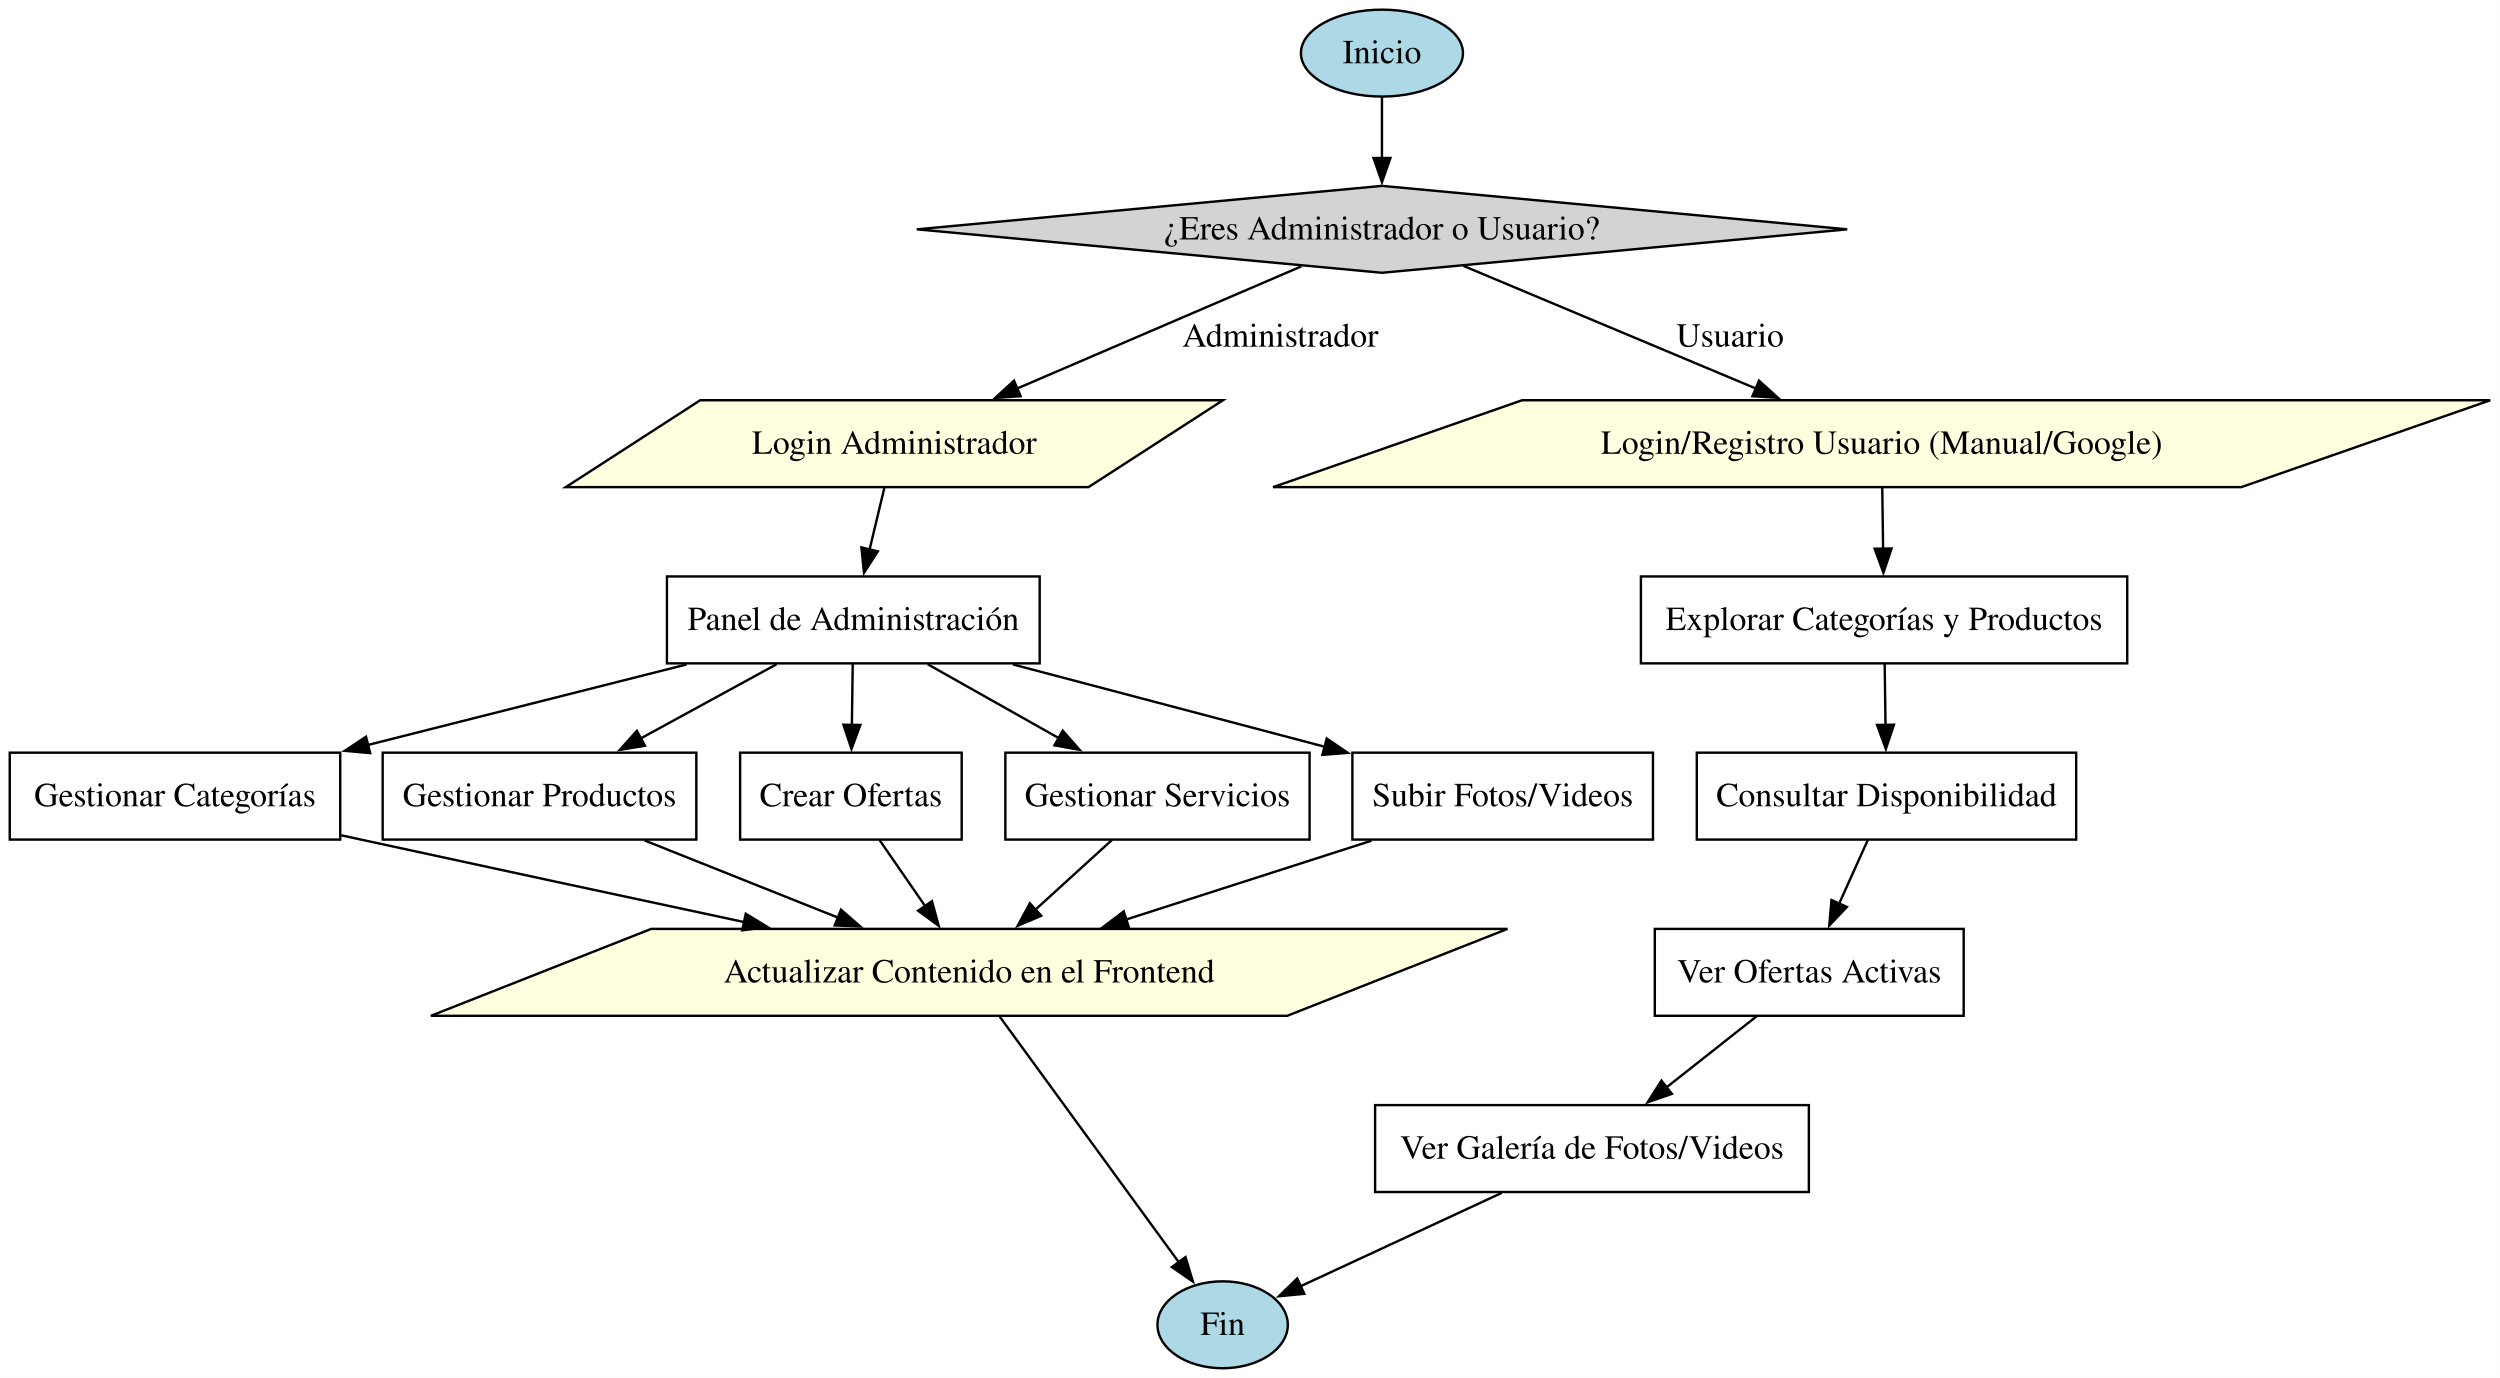
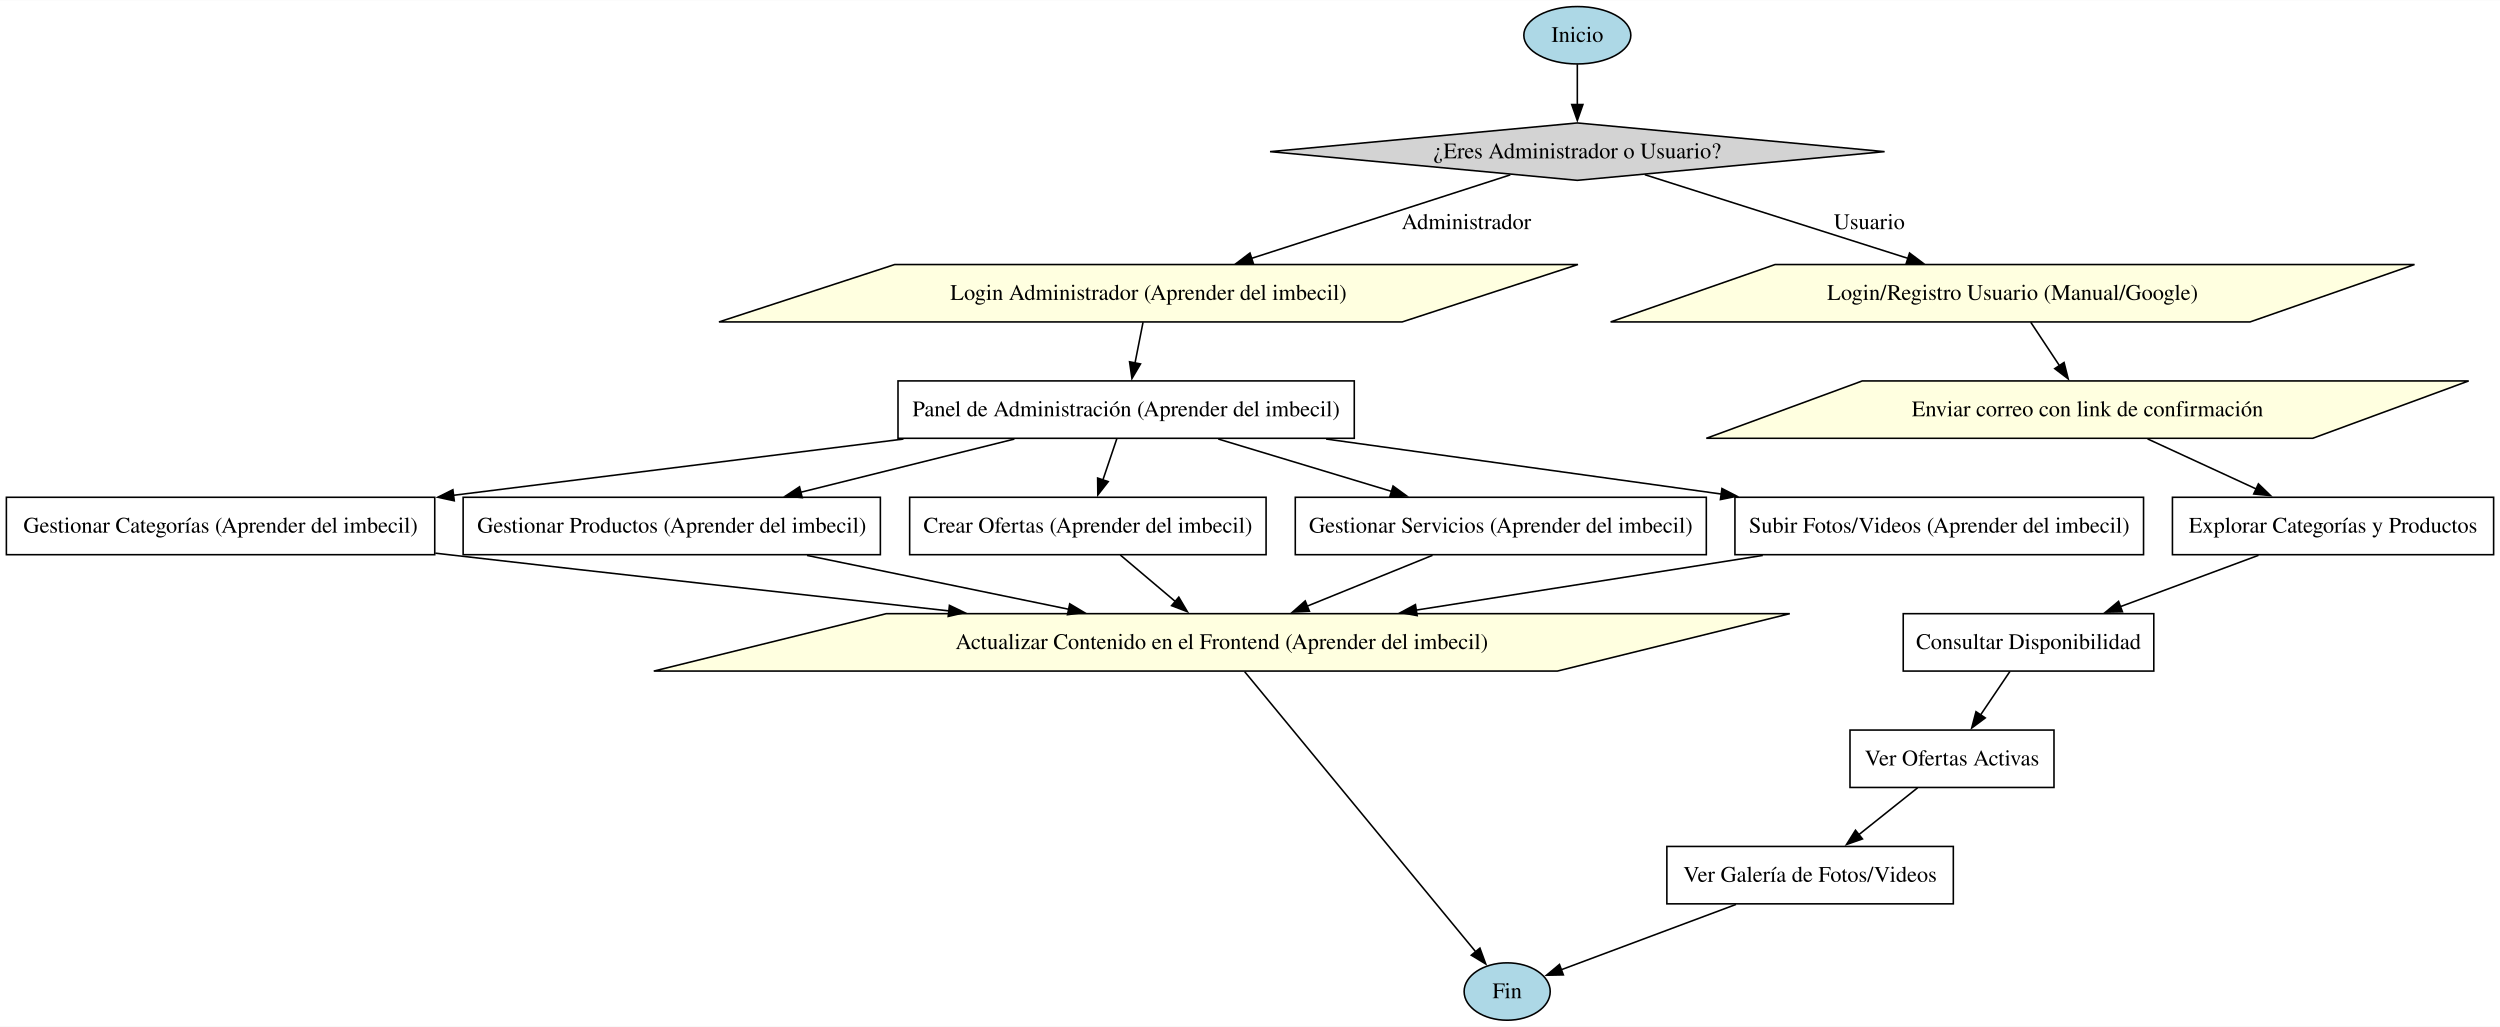
- <svg xmlns="http://www.w3.org/2000/svg" width="1036pt" height="571pt" viewBox="0.00 0.00 1035.57 570.80">
-   <g id="graph0" class="graph" transform="scale(1 1) rotate(0) translate(4 566.8)">
-     <polygon fill="white" stroke="none" points="-4,4 -4,-566.8 1031.57,-566.8 1031.57,4 -4,4" />
+ <svg xmlns="http://www.w3.org/2000/svg" width="1568pt" height="644pt" viewBox="0.00 0.00 1568.07 643.80">
+   <g id="graph0" class="graph" transform="scale(1 1) rotate(0) translate(4 639.8)">
+     <polygon fill="white" stroke="none" points="-4,4 -4,-639.8 1564.07,-639.8 1564.07,4 -4,4" />
    <g id="node1" class="node">
-       <ellipse fill="lightblue" stroke="black" cx="568.45" cy="-544.8" rx="33.56" ry="18" />
-       <text text-anchor="middle" x="568.45" y="-540.6" font-family="Times,serif" font-size="14.00">Inicio</text>
+       <ellipse fill="lightblue" stroke="black" cx="985.34" cy="-617.8" rx="33.56" ry="18" />
+       <text text-anchor="middle" x="985.34" y="-613.6" font-family="Times,serif" font-size="14.00">Inicio</text>
    </g>
    <g id="node3" class="node">
-       <polygon fill="lightgray" stroke="black" points="568.45,-489.8 375.72,-471.8 568.45,-453.8 761.18,-471.8 568.45,-489.8" />
-       <text text-anchor="middle" x="568.45" y="-467.6" font-family="Times,serif" font-size="14.00">¿Eres Administrador o Usuario?</text>
+       <polygon fill="lightgray" stroke="black" points="985.34,-562.8 792.61,-544.8 985.34,-526.8 1178.07,-544.8 985.34,-562.8" />
+       <text text-anchor="middle" x="985.34" y="-540.6" font-family="Times,serif" font-size="14.00">¿Eres Administrador o Usuario?</text>
    </g>
    <g id="edge1" class="edge">
-       <path fill="none" stroke="black" d="M568.45,-526.61C568.45,-519.03 568.45,-509.9 568.45,-501.34" />
-       <polygon fill="black" stroke="black" points="571.95,-501.34 568.45,-491.34 564.95,-501.34 571.95,-501.34" />
+       <path fill="none" stroke="black" d="M985.34,-599.61C985.34,-592.03 985.34,-582.9 985.34,-574.34" />
+       <polygon fill="black" stroke="black" points="988.84,-574.34 985.34,-564.34 981.84,-574.34 988.84,-574.34" />
    </g>
    <g id="node2" class="node">
-       <ellipse fill="lightblue" stroke="black" cx="502.45" cy="-18" rx="27" ry="18" />
-       <text text-anchor="middle" x="502.45" y="-13.8" font-family="Times,serif" font-size="14.00">Fin</text>
+       <ellipse fill="lightblue" stroke="black" cx="941.34" cy="-18" rx="27" ry="18" />
+       <text text-anchor="middle" x="941.34" y="-13.8" font-family="Times,serif" font-size="14.00">Fin</text>
    </g>
    <g id="node4" class="node">
-       <polygon fill="lightyellow" stroke="black" points="502.58,-401 286.03,-401 230.33,-365 446.87,-365 502.58,-401" />
-       <text text-anchor="middle" x="366.45" y="-378.8" font-family="Times,serif" font-size="14.00">Login Administrador</text>
+       <polygon fill="lightyellow" stroke="black" points="985.74,-474 557.19,-474 446.95,-438 875.49,-438 985.74,-474" />
+       <text text-anchor="middle" x="716.34" y="-451.8" font-family="Times,serif" font-size="14.00">Login Administrador (Aprender del imbecil)</text>
    </g>
    <g id="edge2" class="edge">
-       <path fill="none" stroke="black" d="M535.1,-456.47C503.07,-442.71 454.26,-421.73 417.37,-405.88" />
-       <polygon fill="black" stroke="black" points="418.78,-402.68 408.21,-401.94 416.02,-409.11 418.78,-402.68" />
-       <text text-anchor="middle" x="526.37" y="-423.2" font-family="Times,serif" font-size="14.00">Administrador</text>
+       <path fill="none" stroke="black" d="M943.31,-530.24C899.81,-516.2 831.29,-494.09 780.91,-477.84" />
+       <polygon fill="black" stroke="black" points="782.16,-474.56 771.57,-474.82 780.01,-481.22 782.16,-474.56" />
+       <text text-anchor="middle" x="915.76" y="-496.2" font-family="Times,serif" font-size="14.00">Administrador</text>
    </g>
    <g id="node5" class="node">
-       <polygon fill="lightyellow" stroke="black" points="1027.57,-401 626.51,-401 523.33,-365 924.4,-365 1027.57,-401" />
-       <text text-anchor="middle" x="775.45" y="-378.8" font-family="Times,serif" font-size="14.00">Login/Registro Usuario (Manual/Google)</text>
+       <polygon fill="lightyellow" stroke="black" points="1510.46,-474 1109.4,-474 1006.22,-438 1407.29,-438 1510.46,-474" />
+       <text text-anchor="middle" x="1258.34" y="-451.8" font-family="Times,serif" font-size="14.00">Login/Registro Usuario (Manual/Google)</text>
    </g>
    <g id="edge15" class="edge">
-       <path fill="none" stroke="black" d="M602.17,-456.66C635.05,-442.87 685.52,-421.71 723.53,-405.77" />
-       <polygon fill="black" stroke="black" points="724.63,-409.11 732.5,-402.01 721.92,-402.65 724.63,-409.11" />
-       <text text-anchor="middle" x="712.66" y="-423.2" font-family="Times,serif" font-size="14.00">Usuario</text>
+       <path fill="none" stroke="black" d="M1027.7,-530.33C1071.79,-516.31 1141.43,-494.17 1192.66,-477.88" />
+       <polygon fill="black" stroke="black" points="1193.72,-481.22 1202.18,-474.86 1191.59,-474.55 1193.72,-481.22" />
+       <text text-anchor="middle" x="1168.46" y="-496.2" font-family="Times,serif" font-size="14.00">Usuario</text>
+     </g>
+     <g id="node8" class="node">
+       <polygon fill="white" stroke="black" points="845.44,-401 559.25,-401 559.25,-365 845.44,-365 845.44,-401" />
+       <text text-anchor="middle" x="702.34" y="-378.8" font-family="Times,serif" font-size="14.00">Panel de Administración (Aprender del imbecil)</text>
+     </g>
+     <g id="edge3" class="edge">
+       <path fill="none" stroke="black" d="M712.95,-437.81C711.44,-430.14 709.62,-420.89 707.91,-412.24" />
+       <polygon fill="black" stroke="black" points="711.36,-411.65 705.99,-402.51 704.49,-413 711.36,-411.65" />
+     </g>
+     <g id="node6" class="node">
+       <polygon fill="lightyellow" stroke="black" points="1544.44,-401 1164.09,-401 1066.25,-365 1446.59,-365 1544.44,-401" />
+       <text text-anchor="middle" x="1305.34" y="-378.8" font-family="Times,serif" font-size="14.00">Enviar correo con link de confirmación</text>
+     </g>
+     <g id="edge16" class="edge">
+       <path fill="none" stroke="black" d="M1269.72,-437.81C1275.15,-429.62 1281.76,-419.62 1287.81,-410.48" />
+       <polygon fill="black" stroke="black" points="1290.63,-412.56 1293.23,-402.29 1284.8,-408.7 1290.63,-412.56" />
+     </g>
+     <g id="node14" class="node">
+       <polygon fill="white" stroke="black" points="1560.07,-328 1358.61,-328 1358.61,-292 1560.07,-292 1560.07,-328" />
+       <text text-anchor="middle" x="1459.34" y="-305.8" font-family="Times,serif" font-size="14.00">Explorar Categorías y Productos</text>
+     </g>
+     <g id="edge17" class="edge">
+       <path fill="none" stroke="black" d="M1343.01,-364.63C1363.52,-355.18 1389.12,-343.38 1411.08,-333.25" />
+       <polygon fill="black" stroke="black" points="1412.53,-336.43 1420.15,-329.07 1409.6,-330.08 1412.53,-336.43" />
    </g>
    <g id="node7" class="node">
-       <polygon fill="white" stroke="black" points="426.66,-328 272.25,-328 272.25,-292 426.66,-292 426.66,-328" />
-       <text text-anchor="middle" x="349.45" y="-305.8" font-family="Times,serif" font-size="14.00">Panel de Administración</text>
+       <polygon fill="lightyellow" stroke="black" points="1118.61,-255 551.86,-255 406.07,-219 972.82,-219 1118.61,-255" />
+       <text text-anchor="middle" x="762.34" y="-232.8" font-family="Times,serif" font-size="14.00">Actualizar Contenido en el Frontend (Aprender del imbecil)</text>
    </g>
-     <g id="edge3" class="edge">
-       <path fill="none" stroke="black" d="M362.34,-364.81C360.48,-357.05 358.24,-347.68 356.15,-338.95" />
-       <polygon fill="black" stroke="black" points="359.62,-338.41 353.88,-329.5 352.81,-340.04 359.62,-338.41" />
+     <g id="edge14" class="edge">
+       <path fill="none" stroke="black" d="M776.69,-218.61C808.53,-180.01 885.17,-87.1 921.54,-43" />
+       <polygon fill="black" stroke="black" points="924.24,-45.24 927.9,-35.29 918.84,-40.78 924.24,-45.24" />
+     </g>
+     <g id="node9" class="node">
+       <polygon fill="white" stroke="black" points="268.68,-328 0,-328 0,-292 268.68,-292 268.68,-328" />
+       <text text-anchor="middle" x="134.34" y="-305.8" font-family="Times,serif" font-size="14.00">Gestionar Categorías (Aprender del imbecil)</text>
+     </g>
+     <g id="edge4" class="edge">
+       <path fill="none" stroke="black" d="M562.67,-364.54C476.92,-353.82 367.26,-340.11 280.36,-329.25" />
+       <polygon fill="black" stroke="black" points="280.93,-325.8 270.57,-328.03 280.06,-332.74 280.93,-325.8" />
+     </g>
+     <g id="node10" class="node">
+       <polygon fill="white" stroke="black" points="548.19,-328 286.49,-328 286.49,-292 548.19,-292 548.19,-328" />
+       <text text-anchor="middle" x="417.34" y="-305.8" font-family="Times,serif" font-size="14.00">Gestionar Productos (Aprender del imbecil)</text>
+     </g>
+     <g id="edge5" class="edge">
+       <path fill="none" stroke="black" d="M632.26,-364.54C591.71,-354.44 540.51,-341.68 498.25,-331.16" />
+       <polygon fill="black" stroke="black" points="499.17,-327.78 488.62,-328.76 497.48,-334.57 499.17,-327.78" />
+     </g>
+     <g id="node11" class="node">
+       <polygon fill="white" stroke="black" points="790.12,-328 566.56,-328 566.56,-292 790.12,-292 790.12,-328" />
+       <text text-anchor="middle" x="678.34" y="-305.8" font-family="Times,serif" font-size="14.00">Crear Ofertas (Aprender del imbecil)</text>
+     </g>
+     <g id="edge6" class="edge">
+       <path fill="none" stroke="black" d="M696.53,-364.81C693.88,-356.96 690.67,-347.47 687.69,-338.66" />
+       <polygon fill="black" stroke="black" points="691.1,-337.82 684.58,-329.46 684.47,-340.06 691.1,-337.82" />
+     </g>
+     <g id="node12" class="node">
+       <polygon fill="white" stroke="black" points="1066.25,-328 808.44,-328 808.44,-292 1066.25,-292 1066.25,-328" />
+       <text text-anchor="middle" x="937.34" y="-305.8" font-family="Times,serif" font-size="14.00">Gestionar Servicios (Aprender del imbecil)</text>
+     </g>
+     <g id="edge7" class="edge">
+       <path fill="none" stroke="black" d="M760.13,-364.54C792.99,-354.61 834.35,-342.12 868.84,-331.7" />
+       <polygon fill="black" stroke="black" points="869.77,-335.07 878.33,-328.83 867.74,-328.37 869.77,-335.07" />
    </g>
    <g id="node13" class="node">
-       <polygon fill="white" stroke="black" points="877.18,-328 675.72,-328 675.72,-292 877.18,-292 877.18,-328" />
-       <text text-anchor="middle" x="776.45" y="-305.8" font-family="Times,serif" font-size="14.00">Explorar Categorías y Productos</text>
-     </g>
-     <g id="edge16" class="edge">
-       <path fill="none" stroke="black" d="M775.7,-364.81C775.8,-357.23 775.93,-348.1 776.05,-339.54" />
-       <polygon fill="black" stroke="black" points="779.55,-339.59 776.19,-329.54 772.55,-339.49 779.55,-339.59" />
-     </g>
-     <g id="node6" class="node">
-       <polygon fill="lightyellow" stroke="black" points="620.45,-182 265.71,-182 174.45,-146 529.2,-146 620.45,-182" />
-       <text text-anchor="middle" x="397.45" y="-159.8" font-family="Times,serif" font-size="14.00">Actualizar Contenido en el Frontend</text>
-     </g>
-     <g id="edge14" class="edge">
-       <path fill="none" stroke="black" d="M410.12,-145.63C428.64,-120.23 463.22,-72.81 484.4,-43.76" />
-       <polygon fill="black" stroke="black" points="487.07,-46.04 490.14,-35.89 481.42,-41.91 487.07,-46.04" />
-     </g>
-     <g id="node8" class="node">
-       <polygon fill="white" stroke="black" points="136.91,-255 0,-255 0,-219 136.91,-219 136.91,-255" />
-       <text text-anchor="middle" x="68.45" y="-232.8" font-family="Times,serif" font-size="14.00">Gestionar Categorías</text>
-     </g>
-     <g id="edge4" class="edge">
-       <path fill="none" stroke="black" d="M280.35,-291.54C240.38,-281.44 189.89,-268.68 148.23,-258.16" />
-       <polygon fill="black" stroke="black" points="149.31,-254.82 138.75,-255.76 147.59,-261.61 149.31,-254.82" />
-     </g>
-     <g id="node9" class="node">
-       <polygon fill="white" stroke="black" points="284.42,-255 154.49,-255 154.49,-219 284.42,-219 284.42,-255" />
-       <text text-anchor="middle" x="219.45" y="-232.8" font-family="Times,serif" font-size="14.00">Gestionar Productos</text>
-     </g>
-     <g id="edge5" class="edge">
-       <path fill="none" stroke="black" d="M317.65,-291.63C300.73,-282.39 279.71,-270.91 261.47,-260.95" />
-       <polygon fill="black" stroke="black" points="263.16,-257.88 252.71,-256.16 259.8,-264.03 263.16,-257.88" />
-     </g>
-     <g id="node10" class="node">
-       <polygon fill="white" stroke="black" points="394.35,-255 302.56,-255 302.56,-219 394.35,-219 394.35,-255" />
-       <text text-anchor="middle" x="348.45" y="-232.8" font-family="Times,serif" font-size="14.00">Crear Ofertas</text>
-     </g>
-     <g id="edge6" class="edge">
-       <path fill="none" stroke="black" d="M349.21,-291.81C349.1,-284.23 348.98,-275.1 348.86,-266.54" />
-       <polygon fill="black" stroke="black" points="352.36,-266.49 348.71,-256.54 345.36,-266.59 352.36,-266.49" />
-     </g>
-     <g id="node11" class="node">
-       <polygon fill="white" stroke="black" points="538.47,-255 412.44,-255 412.44,-219 538.47,-219 538.47,-255" />
-       <text text-anchor="middle" x="475.45" y="-232.8" font-family="Times,serif" font-size="14.00">Gestionar Servicios</text>
-     </g>
-     <g id="edge7" class="edge">
-       <path fill="none" stroke="black" d="M380.28,-291.63C396.6,-282.43 416.86,-271.02 434.49,-261.08" />
-       <polygon fill="black" stroke="black" points="436.2,-264.14 443.19,-256.18 432.76,-258.04 436.2,-264.14" />
-     </g>
-     <g id="node12" class="node">
-       <polygon fill="white" stroke="black" points="680.71,-255 556.2,-255 556.2,-219 680.71,-219 680.71,-255" />
-       <text text-anchor="middle" x="618.45" y="-232.8" font-family="Times,serif" font-size="14.00">Subir Fotos/Videos</text>
+       <polygon fill="white" stroke="black" points="1340.49,-328 1084.2,-328 1084.2,-292 1340.49,-292 1340.49,-328" />
+       <text text-anchor="middle" x="1212.34" y="-305.8" font-family="Times,serif" font-size="14.00">Subir Fotos/Videos (Aprender del imbecil)</text>
    </g>
    <g id="edge8" class="edge">
-       <path fill="none" stroke="black" d="M415.6,-291.54C454.71,-281.22 504.31,-268.13 544.67,-257.47" />
-       <polygon fill="black" stroke="black" points="545.56,-260.86 554.33,-254.92 543.77,-254.09 545.56,-260.86" />
+       <path fill="none" stroke="black" d="M827.76,-364.54C902.95,-354.07 998.62,-340.75 1075.73,-330.02" />
+       <polygon fill="black" stroke="black" points="1076.05,-333.51 1085.47,-328.66 1075.09,-326.57 1076.05,-333.51" />
    </g>
    <g id="edge9" class="edge">
-       <path fill="none" stroke="black" d="M137.3,-220.78C140.05,-220.18 142.78,-219.58 145.45,-219 197.97,-207.58 256.69,-194.98 304.22,-184.83" />
-       <polygon fill="black" stroke="black" points="304.9,-188.27 313.95,-182.76 303.44,-181.42 304.9,-188.27" />
+       <path fill="none" stroke="black" d="M269.07,-292.96C271.85,-292.63 274.61,-292.31 277.34,-292 381.57,-280 498.46,-266.98 591.36,-256.72" />
+       <polygon fill="black" stroke="black" points="591.51,-260.23 601.07,-255.65 590.74,-253.27 591.51,-260.23" />
    </g>
    <g id="edge10" class="edge">
-       <path fill="none" stroke="black" d="M263,-218.63C287.24,-208.96 317.63,-196.84 343.39,-186.56" />
-       <polygon fill="black" stroke="black" points="344.35,-189.95 352.34,-183 341.75,-183.45 344.35,-189.95" />
+       <path fill="none" stroke="black" d="M502.18,-291.54C551.9,-281.31 614.86,-268.35 666.38,-257.75" />
+       <polygon fill="black" stroke="black" points="666.96,-261.2 676.05,-255.76 665.55,-254.35 666.96,-261.2" />
    </g>
    <g id="edge11" class="edge">
-       <path fill="none" stroke="black" d="M360.32,-218.81C365.97,-210.62 372.87,-200.62 379.18,-191.48" />
-       <polygon fill="black" stroke="black" points="382.04,-193.49 384.84,-183.27 376.28,-189.52 382.04,-193.49" />
+       <path fill="none" stroke="black" d="M698.68,-291.81C709.02,-283.07 721.78,-272.28 733.15,-262.67" />
+       <polygon fill="black" stroke="black" points="735.37,-265.38 740.75,-256.25 730.85,-260.03 735.37,-265.38" />
    </g>
    <g id="edge12" class="edge">
-       <path fill="none" stroke="black" d="M456.57,-218.81C447.06,-210.16 435.35,-199.5 424.87,-189.96" />
-       <polygon fill="black" stroke="black" points="427.3,-187.44 417.55,-183.29 422.59,-192.61 427.3,-187.44" />
+       <path fill="none" stroke="black" d="M894.53,-291.63C870.8,-282 841.08,-269.95 815.83,-259.7" />
+       <polygon fill="black" stroke="black" points="817.3,-256.52 806.72,-256 814.67,-263.01 817.3,-256.52" />
    </g>
    <g id="edge13" class="edge">
-       <path fill="none" stroke="black" d="M564.11,-218.54C533.33,-208.65 494.65,-196.23 462.3,-185.83" />
-       <polygon fill="black" stroke="black" points="463.62,-182.58 453.03,-182.85 461.48,-189.25 463.62,-182.58" />
-     </g>
-     <g id="node14" class="node">
-       <polygon fill="white" stroke="black" points="856.03,-255 698.87,-255 698.87,-219 856.03,-219 856.03,-255" />
-       <text text-anchor="middle" x="777.45" y="-232.8" font-family="Times,serif" font-size="14.00">Consultar Disponibilidad</text>
-     </g>
-     <g id="edge17" class="edge">
-       <path fill="none" stroke="black" d="M776.7,-291.81C776.8,-284.23 776.93,-275.1 777.05,-266.54" />
-       <polygon fill="black" stroke="black" points="780.55,-266.59 777.19,-256.54 773.55,-266.49 780.55,-266.59" />
+       <path fill="none" stroke="black" d="M1101.68,-291.54C1035.74,-281.14 951.95,-267.92 884.13,-257.22" />
+       <polygon fill="black" stroke="black" points="884.88,-253.79 874.46,-255.69 883.79,-260.71 884.88,-253.79" />
    </g>
    <g id="node15" class="node">
-       <polygon fill="white" stroke="black" points="809.43,-182 681.48,-182 681.48,-146 809.43,-146 809.43,-182" />
-       <text text-anchor="middle" x="745.45" y="-159.8" font-family="Times,serif" font-size="14.00">Ver Ofertas Activas</text>
+       <polygon fill="white" stroke="black" points="1346.92,-255 1189.76,-255 1189.76,-219 1346.92,-219 1346.92,-255" />
+       <text text-anchor="middle" x="1268.34" y="-232.8" font-family="Times,serif" font-size="14.00">Consultar Disponibilidad</text>
    </g>
    <g id="edge18" class="edge">
-       <path fill="none" stroke="black" d="M769.71,-218.81C766.13,-210.88 761.8,-201.26 757.79,-192.36" />
-       <polygon fill="black" stroke="black" points="761.05,-191.09 753.75,-183.41 754.67,-193.96 761.05,-191.09" />
+       <path fill="none" stroke="black" d="M1412.62,-291.63C1386.49,-281.92 1353.7,-269.73 1325.99,-259.43" />
+       <polygon fill="black" stroke="black" points="1327.26,-256.17 1316.66,-255.96 1324.82,-262.73 1327.26,-256.17" />
    </g>
    <g id="node16" class="node">
-       <polygon fill="white" stroke="black" points="745.29,-109 565.61,-109 565.61,-73 745.29,-73 745.29,-109" />
-       <text text-anchor="middle" x="655.45" y="-86.8" font-family="Times,serif" font-size="14.00">Ver Galería de Fotos/Videos</text>
+       <polygon fill="white" stroke="black" points="1284.32,-182 1156.37,-182 1156.37,-146 1284.32,-146 1284.32,-182" />
+       <text text-anchor="middle" x="1220.34" y="-159.8" font-family="Times,serif" font-size="14.00">Ver Ofertas Activas</text>
    </g>
    <g id="edge19" class="edge">
-       <path fill="none" stroke="black" d="M723.67,-145.81C712.47,-136.98 698.64,-126.07 686.37,-116.39" />
-       <polygon fill="black" stroke="black" points="688.56,-113.66 678.54,-110.21 684.22,-119.15 688.56,-113.66" />
+       <path fill="none" stroke="black" d="M1256.72,-218.81C1251.18,-210.62 1244.43,-200.62 1238.25,-191.48" />
+       <polygon fill="black" stroke="black" points="1241.2,-189.61 1232.7,-183.28 1235.4,-193.53 1241.2,-189.61" />
+     </g>
+     <g id="node17" class="node">
+       <polygon fill="white" stroke="black" points="1221.18,-109 1041.5,-109 1041.5,-73 1221.18,-73 1221.18,-109" />
+       <text text-anchor="middle" x="1131.34" y="-86.8" font-family="Times,serif" font-size="14.00">Ver Galería de Fotos/Videos</text>
    </g>
    <g id="edge20" class="edge">
-       <path fill="none" stroke="black" d="M618.03,-72.63C592.44,-60.76 558.89,-45.19 534.53,-33.88" />
-       <polygon fill="black" stroke="black" points="536.29,-30.84 525.75,-29.81 533.34,-37.19 536.29,-30.84" />
+       <path fill="none" stroke="black" d="M1198.8,-145.81C1187.73,-136.98 1174.05,-126.07 1161.91,-116.39" />
+       <polygon fill="black" stroke="black" points="1164.18,-113.72 1154.18,-110.22 1159.81,-119.19 1164.18,-113.72" />
+     </g>
+     <g id="edge21" class="edge">
+       <path fill="none" stroke="black" d="M1084.86,-72.63C1050.91,-59.94 1005.65,-43.03 975.11,-31.62" />
+       <polygon fill="black" stroke="black" points="976.58,-28.43 965.99,-28.21 974.13,-34.99 976.58,-28.43" />
    </g>
  </g>
</svg>
